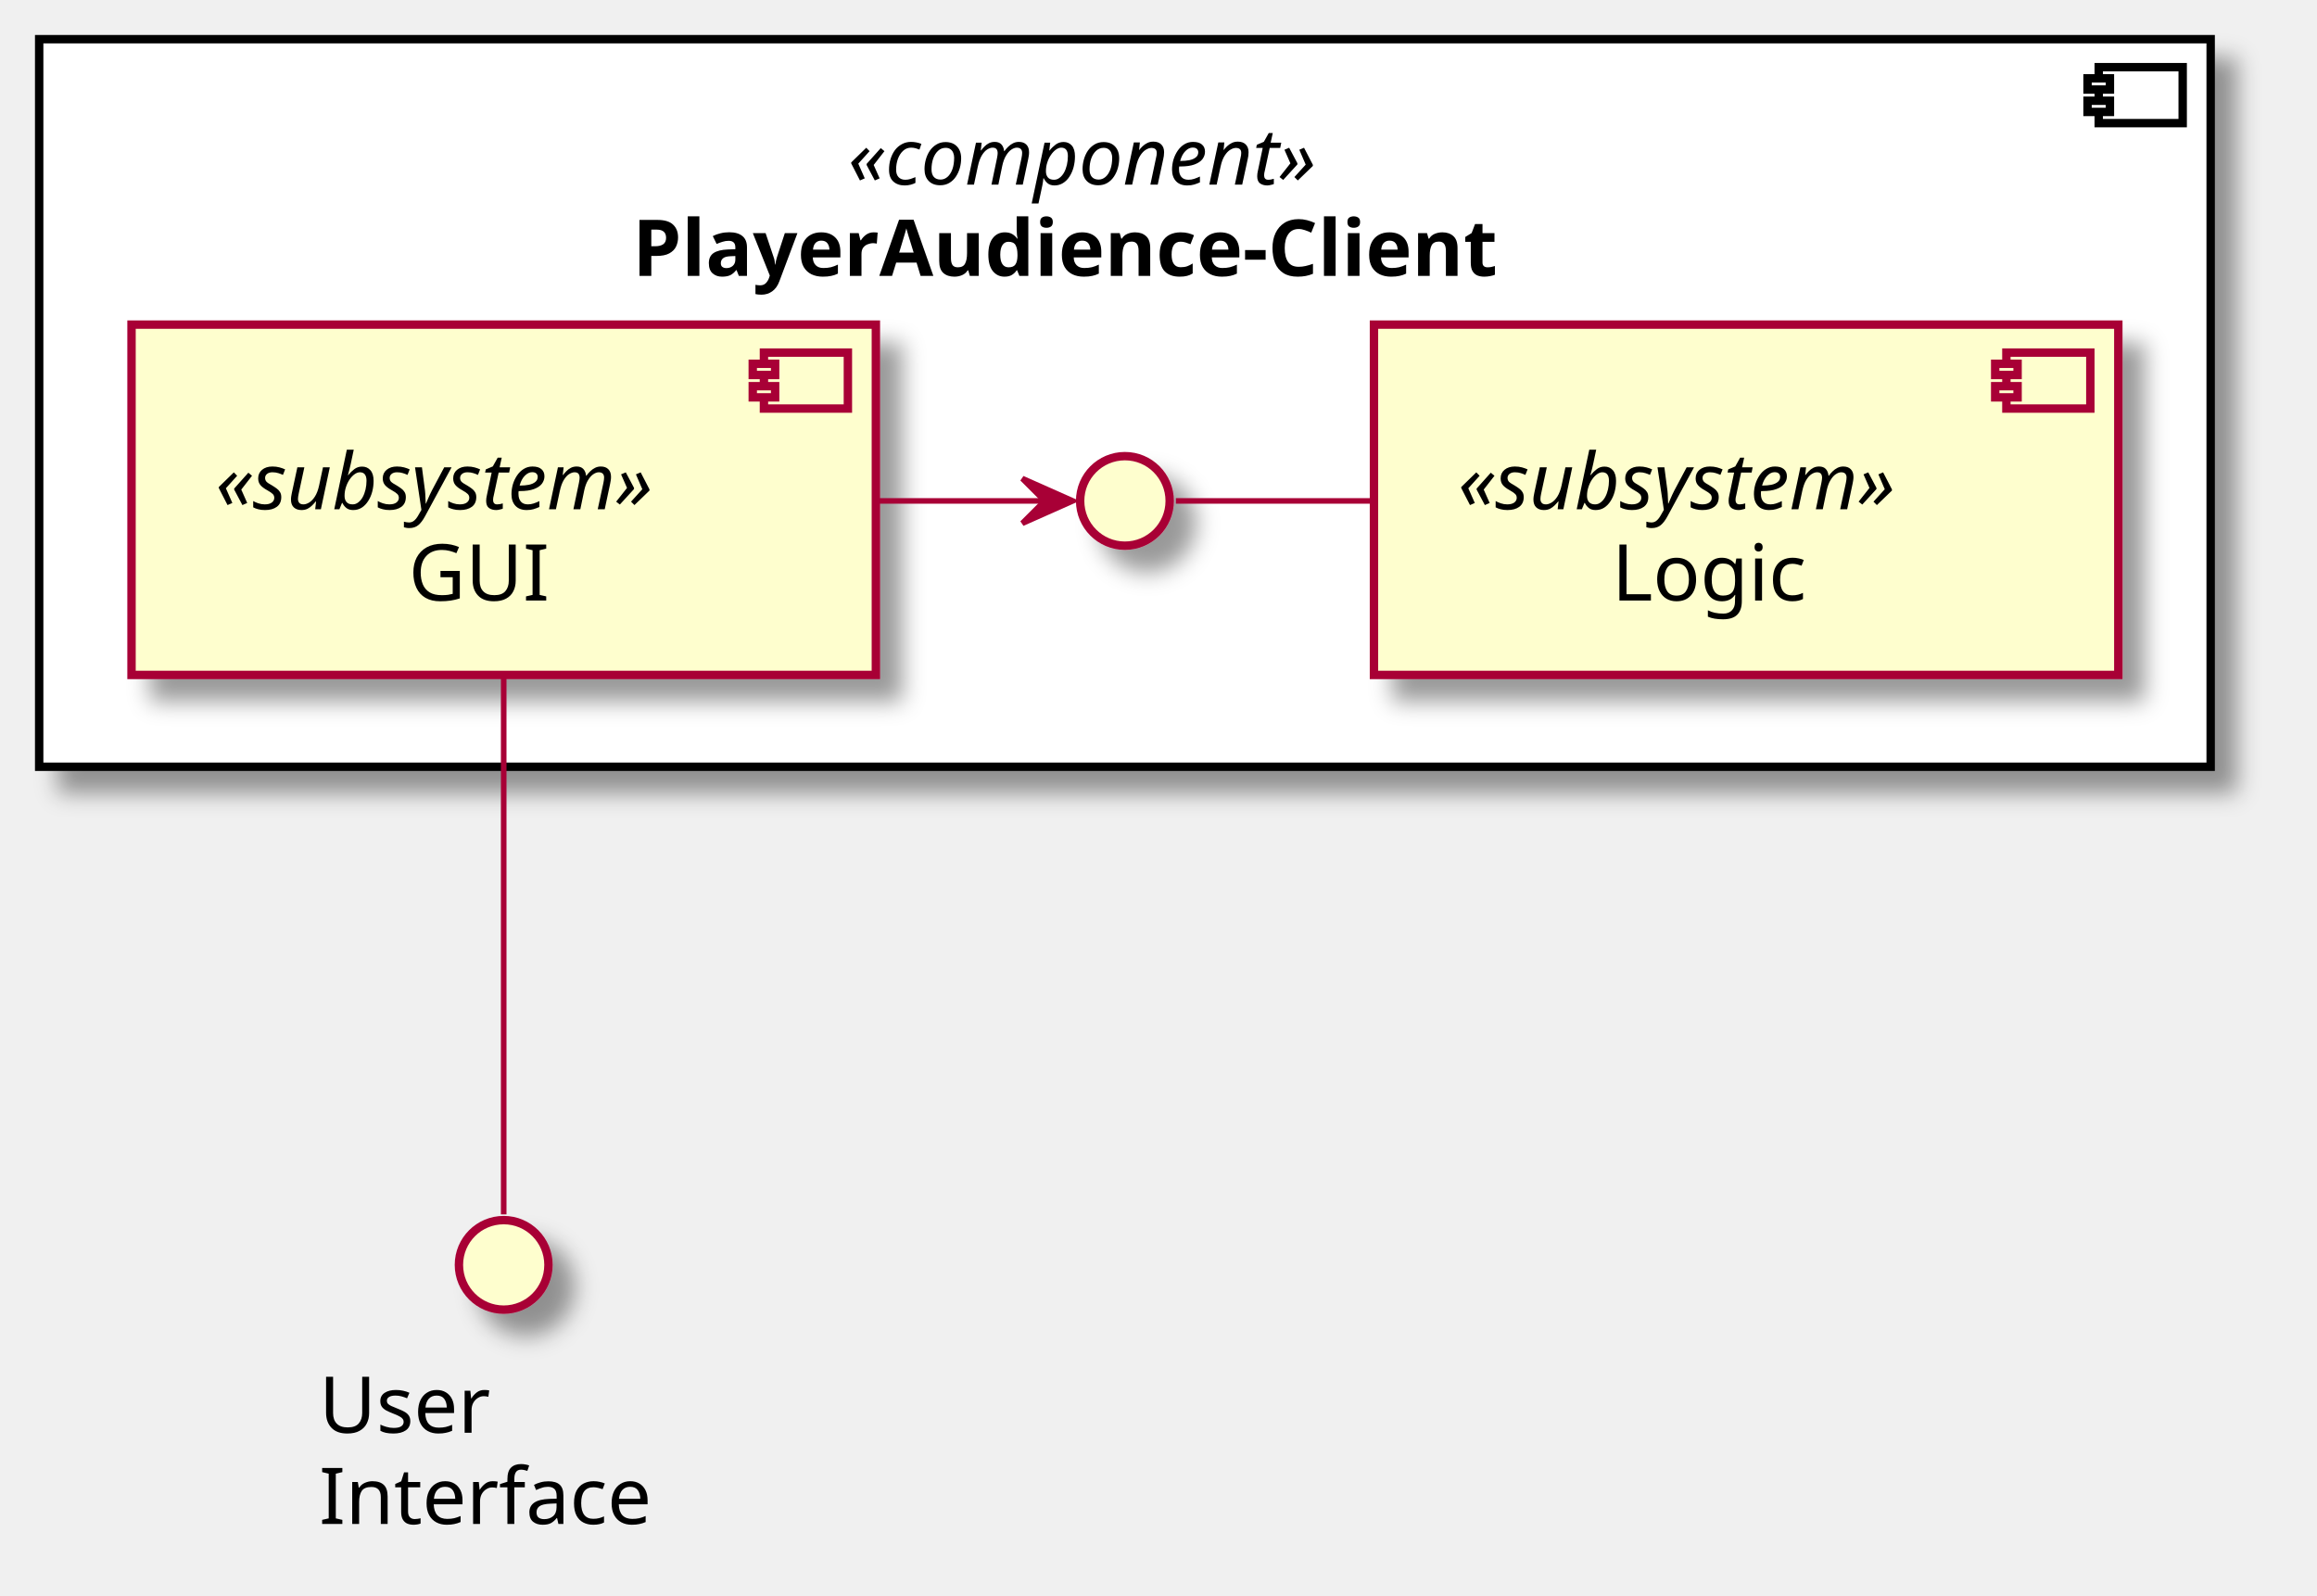
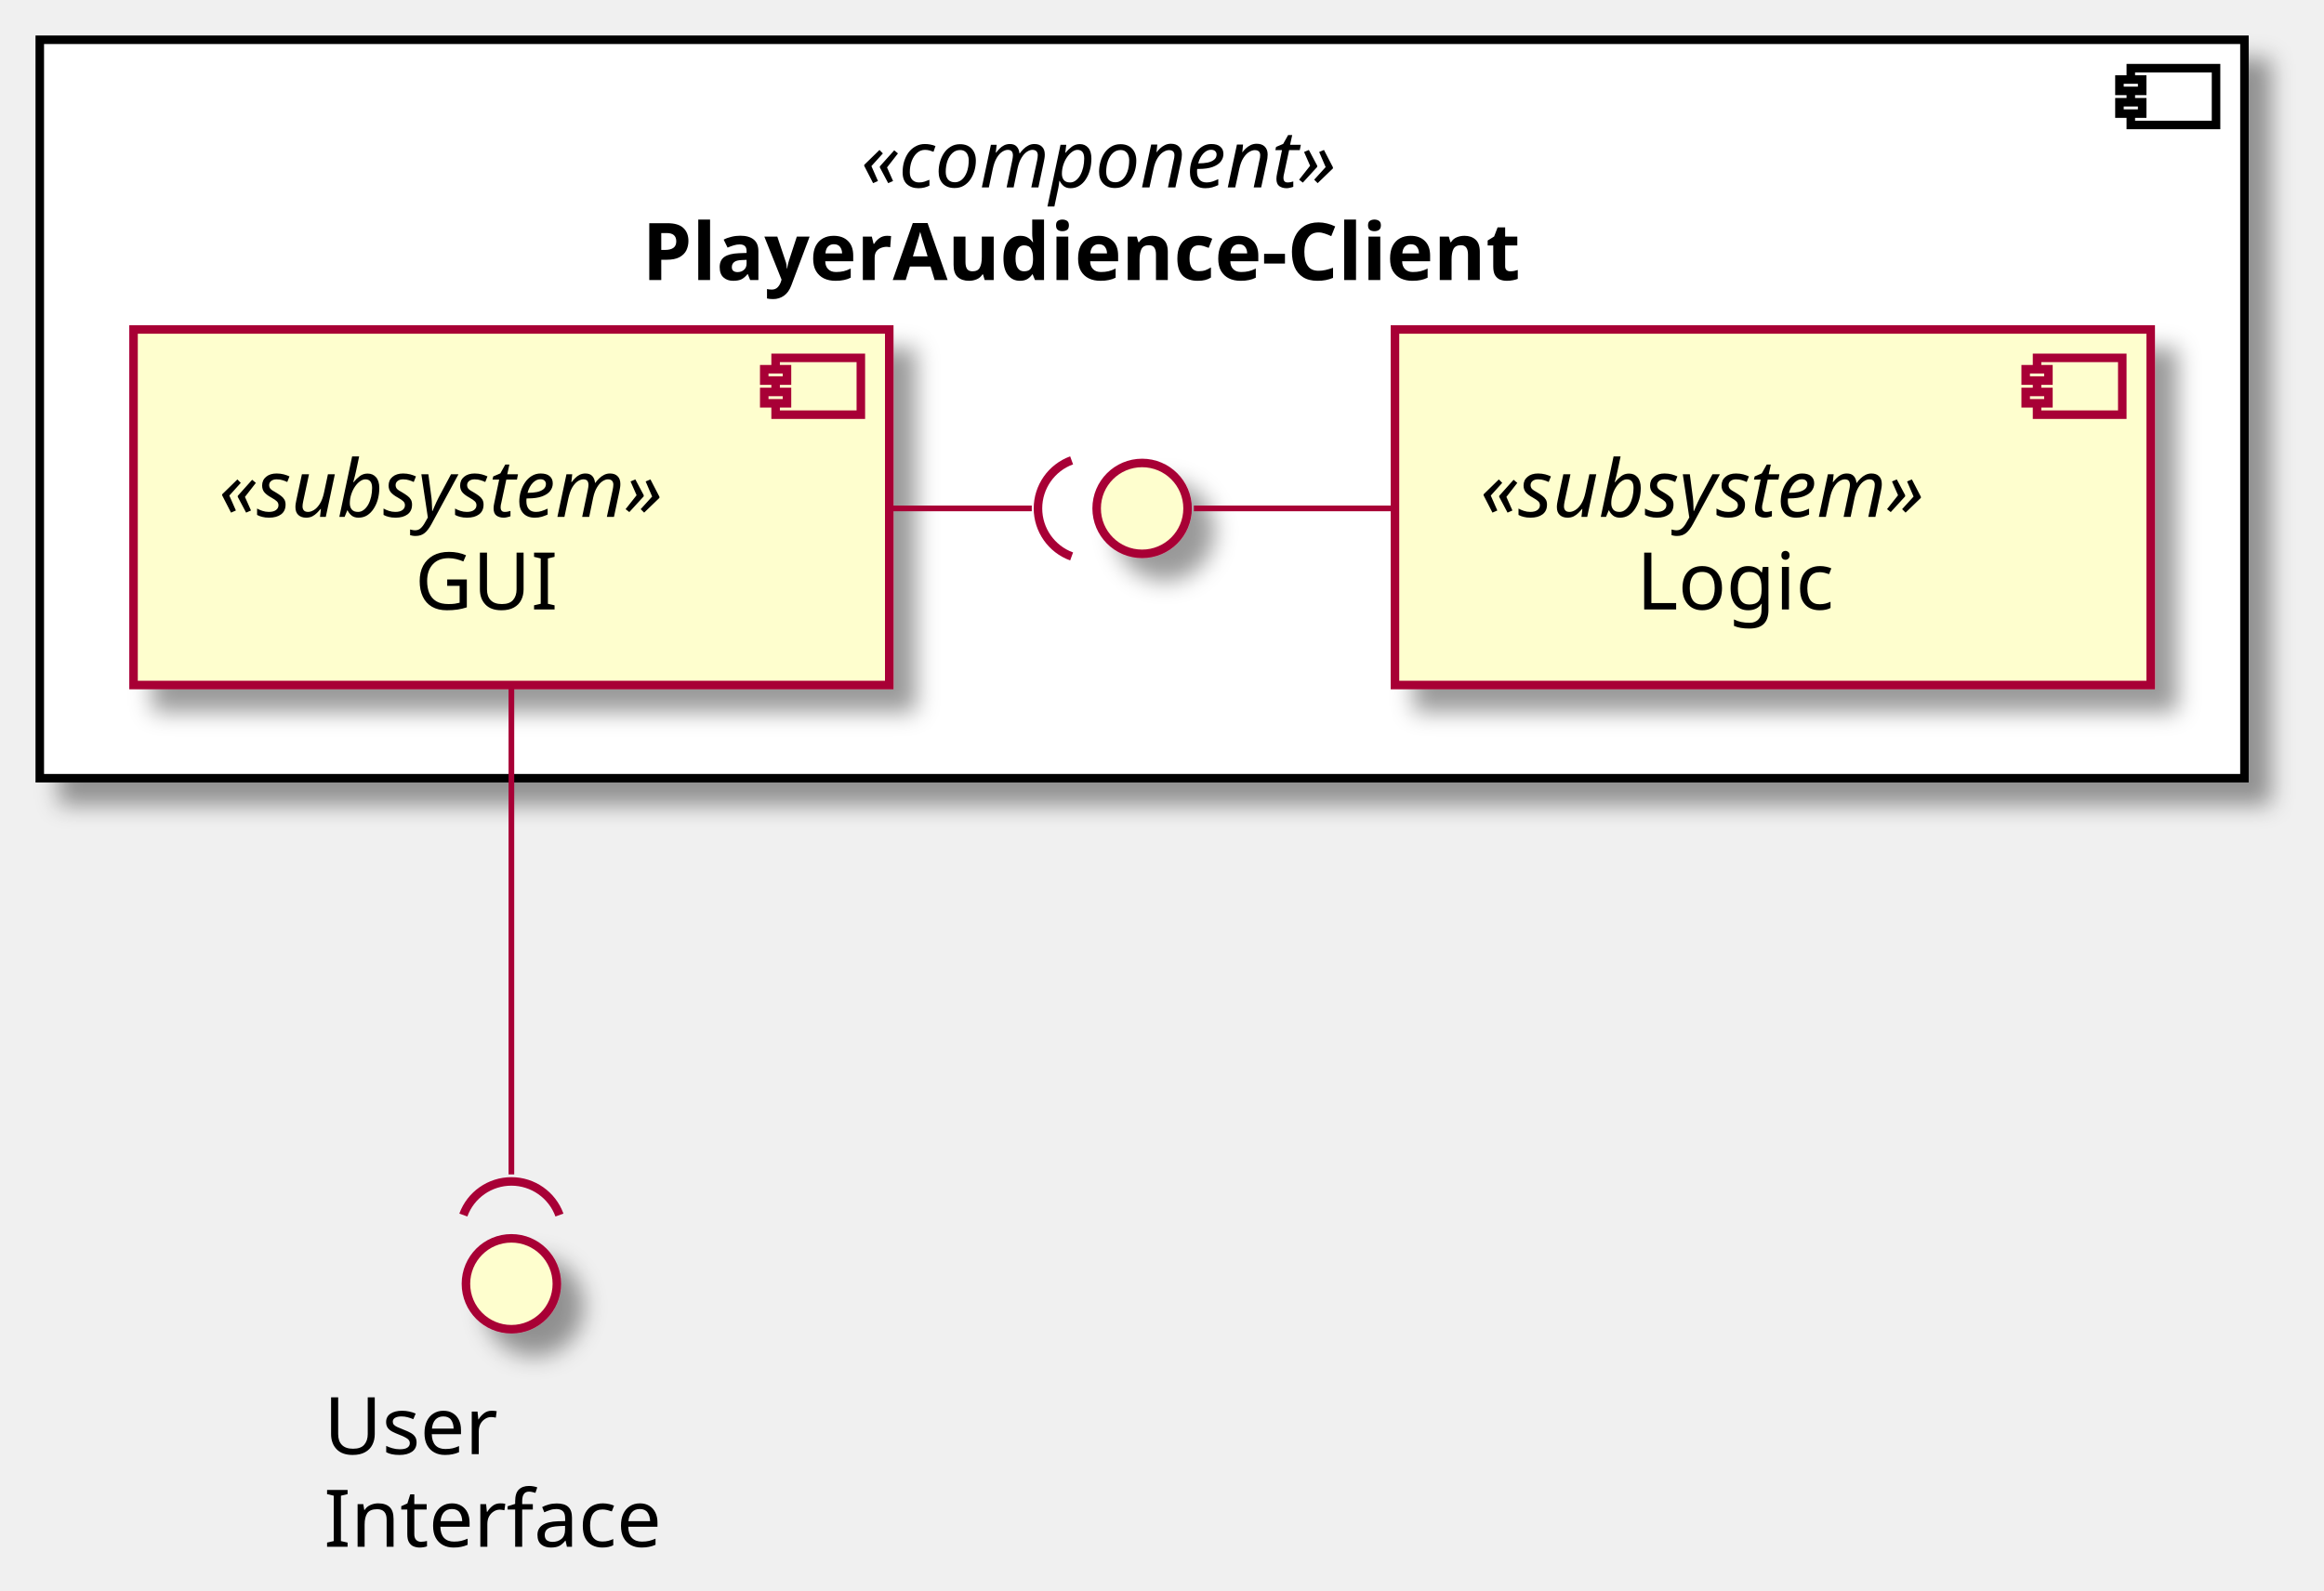
- <svg xmlns="http://www.w3.org/2000/svg" contentScriptType="application/ecmascript" contentStyleType="text/css" height="285px" preserveAspectRatio="none" style="width:414px;height:285px;" version="1.1" viewBox="0 0 414 285" width="414px" zoomAndPan="magnify">
+ <svg xmlns="http://www.w3.org/2000/svg" contentScriptType="application/ecmascript" contentStyleType="text/css" height="280px" preserveAspectRatio="none" style="width:409px;height:280px;" version="1.1" viewBox="0 0 409 280" width="409px" zoomAndPan="magnify">
  <defs>
-     <filter height="300%" id="f1ch3s5h1oulmn" width="300%" x="-1" y="-1">
+     <filter height="300%" id="f1iwyzpwyyb8me" width="300%" x="-1" y="-1">
      <feGaussianBlur result="blurOut" stdDeviation="2.0" />
      <feColorMatrix in="blurOut" result="blurOut2" type="matrix" values="0 0 0 0 0 0 0 0 0 0 0 0 0 0 0 0 0 0 .4 0" />
      <feOffset dx="4.0" dy="4.0" in="blurOut2" result="blurOut3" />
      <feBlend in="SourceGraphic" in2="blurOut3" mode="normal" />
    </filter>
  </defs>
  <g>
-     <rect fill="#FFFFFF" filter="url(#f1ch3s5h1oulmn)" height="130" style="stroke: #000000; stroke-width: 1.5;" width="388" x="7" y="7" />
+     <rect fill="#FFFFFF" filter="url(#f1iwyzpwyyb8me)" height="130" style="stroke: #000000; stroke-width: 1.5;" width="388" x="7" y="7" />
    <rect fill="#FFFFFF" height="10" style="stroke: #000000; stroke-width: 1.5;" width="15" x="375" y="12" />
    <rect fill="#FFFFFF" height="2" style="stroke: #000000; stroke-width: 1.5;" width="4" x="373" y="14" />
    <rect fill="#FFFFFF" height="2" style="stroke: #000000; stroke-width: 1.5;" width="4" x="373" y="18" />
    <text fill="#000000" font-family="sans-serif" font-size="14" font-style="italic" lengthAdjust="spacingAndGlyphs" textLength="99" x="151.5" y="32.995">«component»</text>
    <text fill="#000000" font-family="sans-serif" font-size="14" font-weight="bold" lengthAdjust="spacingAndGlyphs" textLength="176" x="113" y="49.292">PlayerAudience-Client</text>
-     <rect fill="#FEFECE" filter="url(#f1ch3s5h1oulmn)" height="62.594" style="stroke: #A80036; stroke-width: 1.5;" width="133" x="23.5" y="58" />
+     <rect fill="#FEFECE" filter="url(#f1iwyzpwyyb8me)" height="62.594" style="stroke: #A80036; stroke-width: 1.5;" width="133" x="23.5" y="58" />
    <rect fill="#FEFECE" height="10" style="stroke: #A80036; stroke-width: 1.5;" width="15" x="136.5" y="63" />
    <rect fill="#FEFECE" height="2" style="stroke: #A80036; stroke-width: 1.5;" width="4" x="134.5" y="65" />
    <rect fill="#FEFECE" height="2" style="stroke: #A80036; stroke-width: 1.5;" width="4" x="134.5" y="69" />
    <text fill="#000000" font-family="sans-serif" font-size="14" font-style="italic" lengthAdjust="spacingAndGlyphs" textLength="93" x="38.5" y="90.995">«subsystem»</text>
    <text fill="#000000" font-family="sans-serif" font-size="14" lengthAdjust="spacingAndGlyphs" textLength="24" x="73" y="107.292">GUI</text>
-     <rect fill="#FEFECE" filter="url(#f1ch3s5h1oulmn)" height="62.594" style="stroke: #A80036; stroke-width: 1.5;" width="133" x="245.5" y="58" />
+     <rect fill="#FEFECE" filter="url(#f1iwyzpwyyb8me)" height="62.594" style="stroke: #A80036; stroke-width: 1.5;" width="133" x="245.5" y="58" />
    <rect fill="#FEFECE" height="10" style="stroke: #A80036; stroke-width: 1.5;" width="15" x="358.5" y="63" />
    <rect fill="#FEFECE" height="2" style="stroke: #A80036; stroke-width: 1.5;" width="4" x="356.5" y="65" />
    <rect fill="#FEFECE" height="2" style="stroke: #A80036; stroke-width: 1.5;" width="4" x="356.5" y="69" />
    <text fill="#000000" font-family="sans-serif" font-size="14" font-style="italic" lengthAdjust="spacingAndGlyphs" textLength="93" x="260.5" y="90.995">«subsystem»</text>
    <text fill="#000000" font-family="sans-serif" font-size="14" lengthAdjust="spacingAndGlyphs" textLength="38" x="288" y="107.292">Logic</text>
-     <ellipse cx="201" cy="89.5" fill="#FEFECE" filter="url(#f1ch3s5h1oulmn)" rx="8" ry="8" style="stroke: #A80036; stroke-width: 1.5;" />
-     <ellipse cx="90" cy="226" fill="#FEFECE" filter="url(#f1ch3s5h1oulmn)" rx="8" ry="8" style="stroke: #A80036; stroke-width: 1.5;" />
+     <ellipse cx="201" cy="89.5" fill="#FEFECE" filter="url(#f1iwyzpwyyb8me)" rx="8" ry="8" style="stroke: #A80036; stroke-width: 1.5;" />
+     <ellipse cx="90" cy="226" fill="#FEFECE" filter="url(#f1iwyzpwyyb8me)" rx="8" ry="8" style="stroke: #A80036; stroke-width: 1.5;" />
    <text fill="#000000" font-family="sans-serif" font-size="14" lengthAdjust="spacingAndGlyphs" textLength="31" x="57" y="255.995">User</text>
    <text fill="#000000" font-family="sans-serif" font-size="14" lengthAdjust="spacingAndGlyphs" textLength="66" x="57" y="272.292">Interface</text>
-     <path d="M90,121.02 C90,152.178 90,198.509 90,216.978 " fill="none" id="GUI-ui" style="stroke: #A80036; stroke-width: 1.0;" />
+     <path d="M90,121.02 C90,147.431 90,184.744 90,206.749 " fill="none" id="GUI-to-ui" style="stroke: #A80036; stroke-width: 1.0;" />
+     <path d="M98.457,213.9 A9,9 0 0 0 81.543 213.9" fill="none" style="stroke: #A80036; stroke-width: 1.5;" />
    <path d="M210.105,89.5 C221.781,89.5 233.456,89.5 245.132,89.5 " fill="none" id="empty-Logic" style="stroke: #A80036; stroke-width: 1.0;" />
-     <path d="M156.773,89.5 C166.679,89.5 176.585,89.5 186.491,89.5 " fill="none" id="GUI-to-empty" style="stroke: #A80036; stroke-width: 1.0;" />
-     <polygon fill="#A80036" points="191.671,89.5,182.671,85.5,186.671,89.5,182.671,93.5,191.671,89.5" style="stroke: #A80036; stroke-width: 1.0;" />
+     <path d="M156.773,89.5 C165.043,89.5 173.313,89.5 181.583,89.5 " fill="none" id="GUI-to-empty" style="stroke: #A80036; stroke-width: 1.0;" />
+     <path d="M188.593,81.043 A9,9 0 0 0 188.593 97.957" fill="none" style="stroke: #A80036; stroke-width: 1.5;" />
  </g>
</svg>
